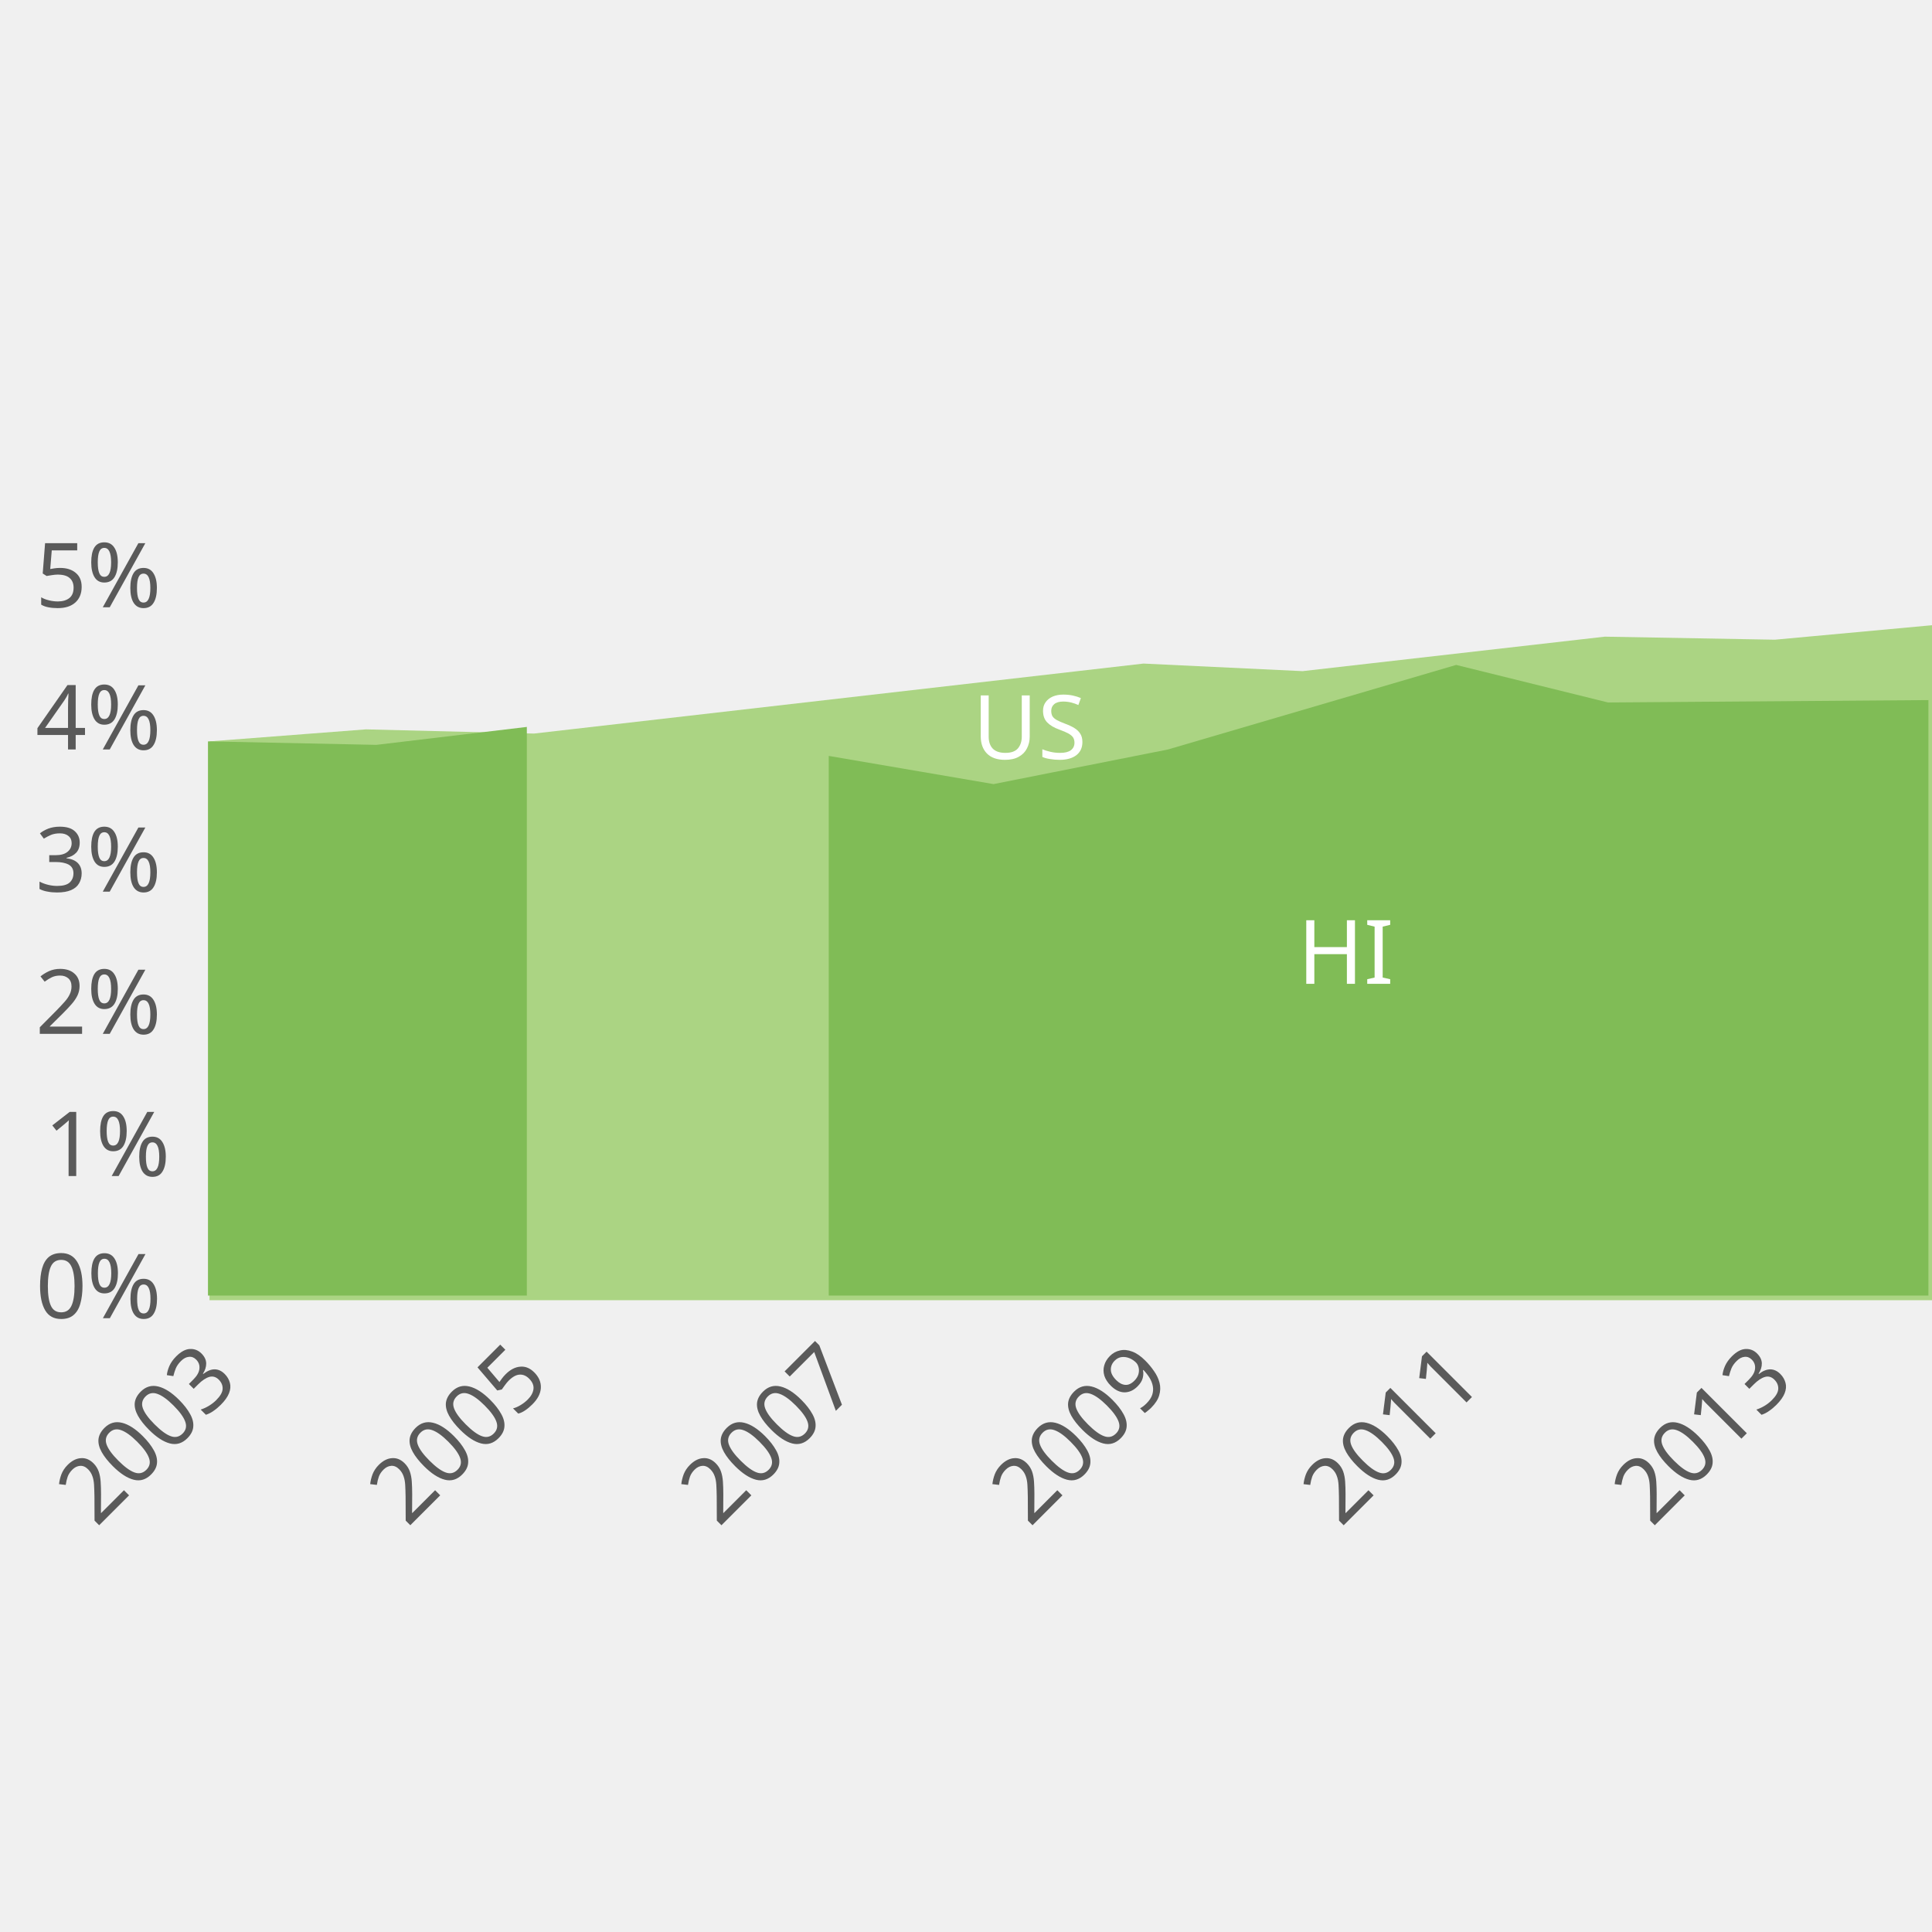
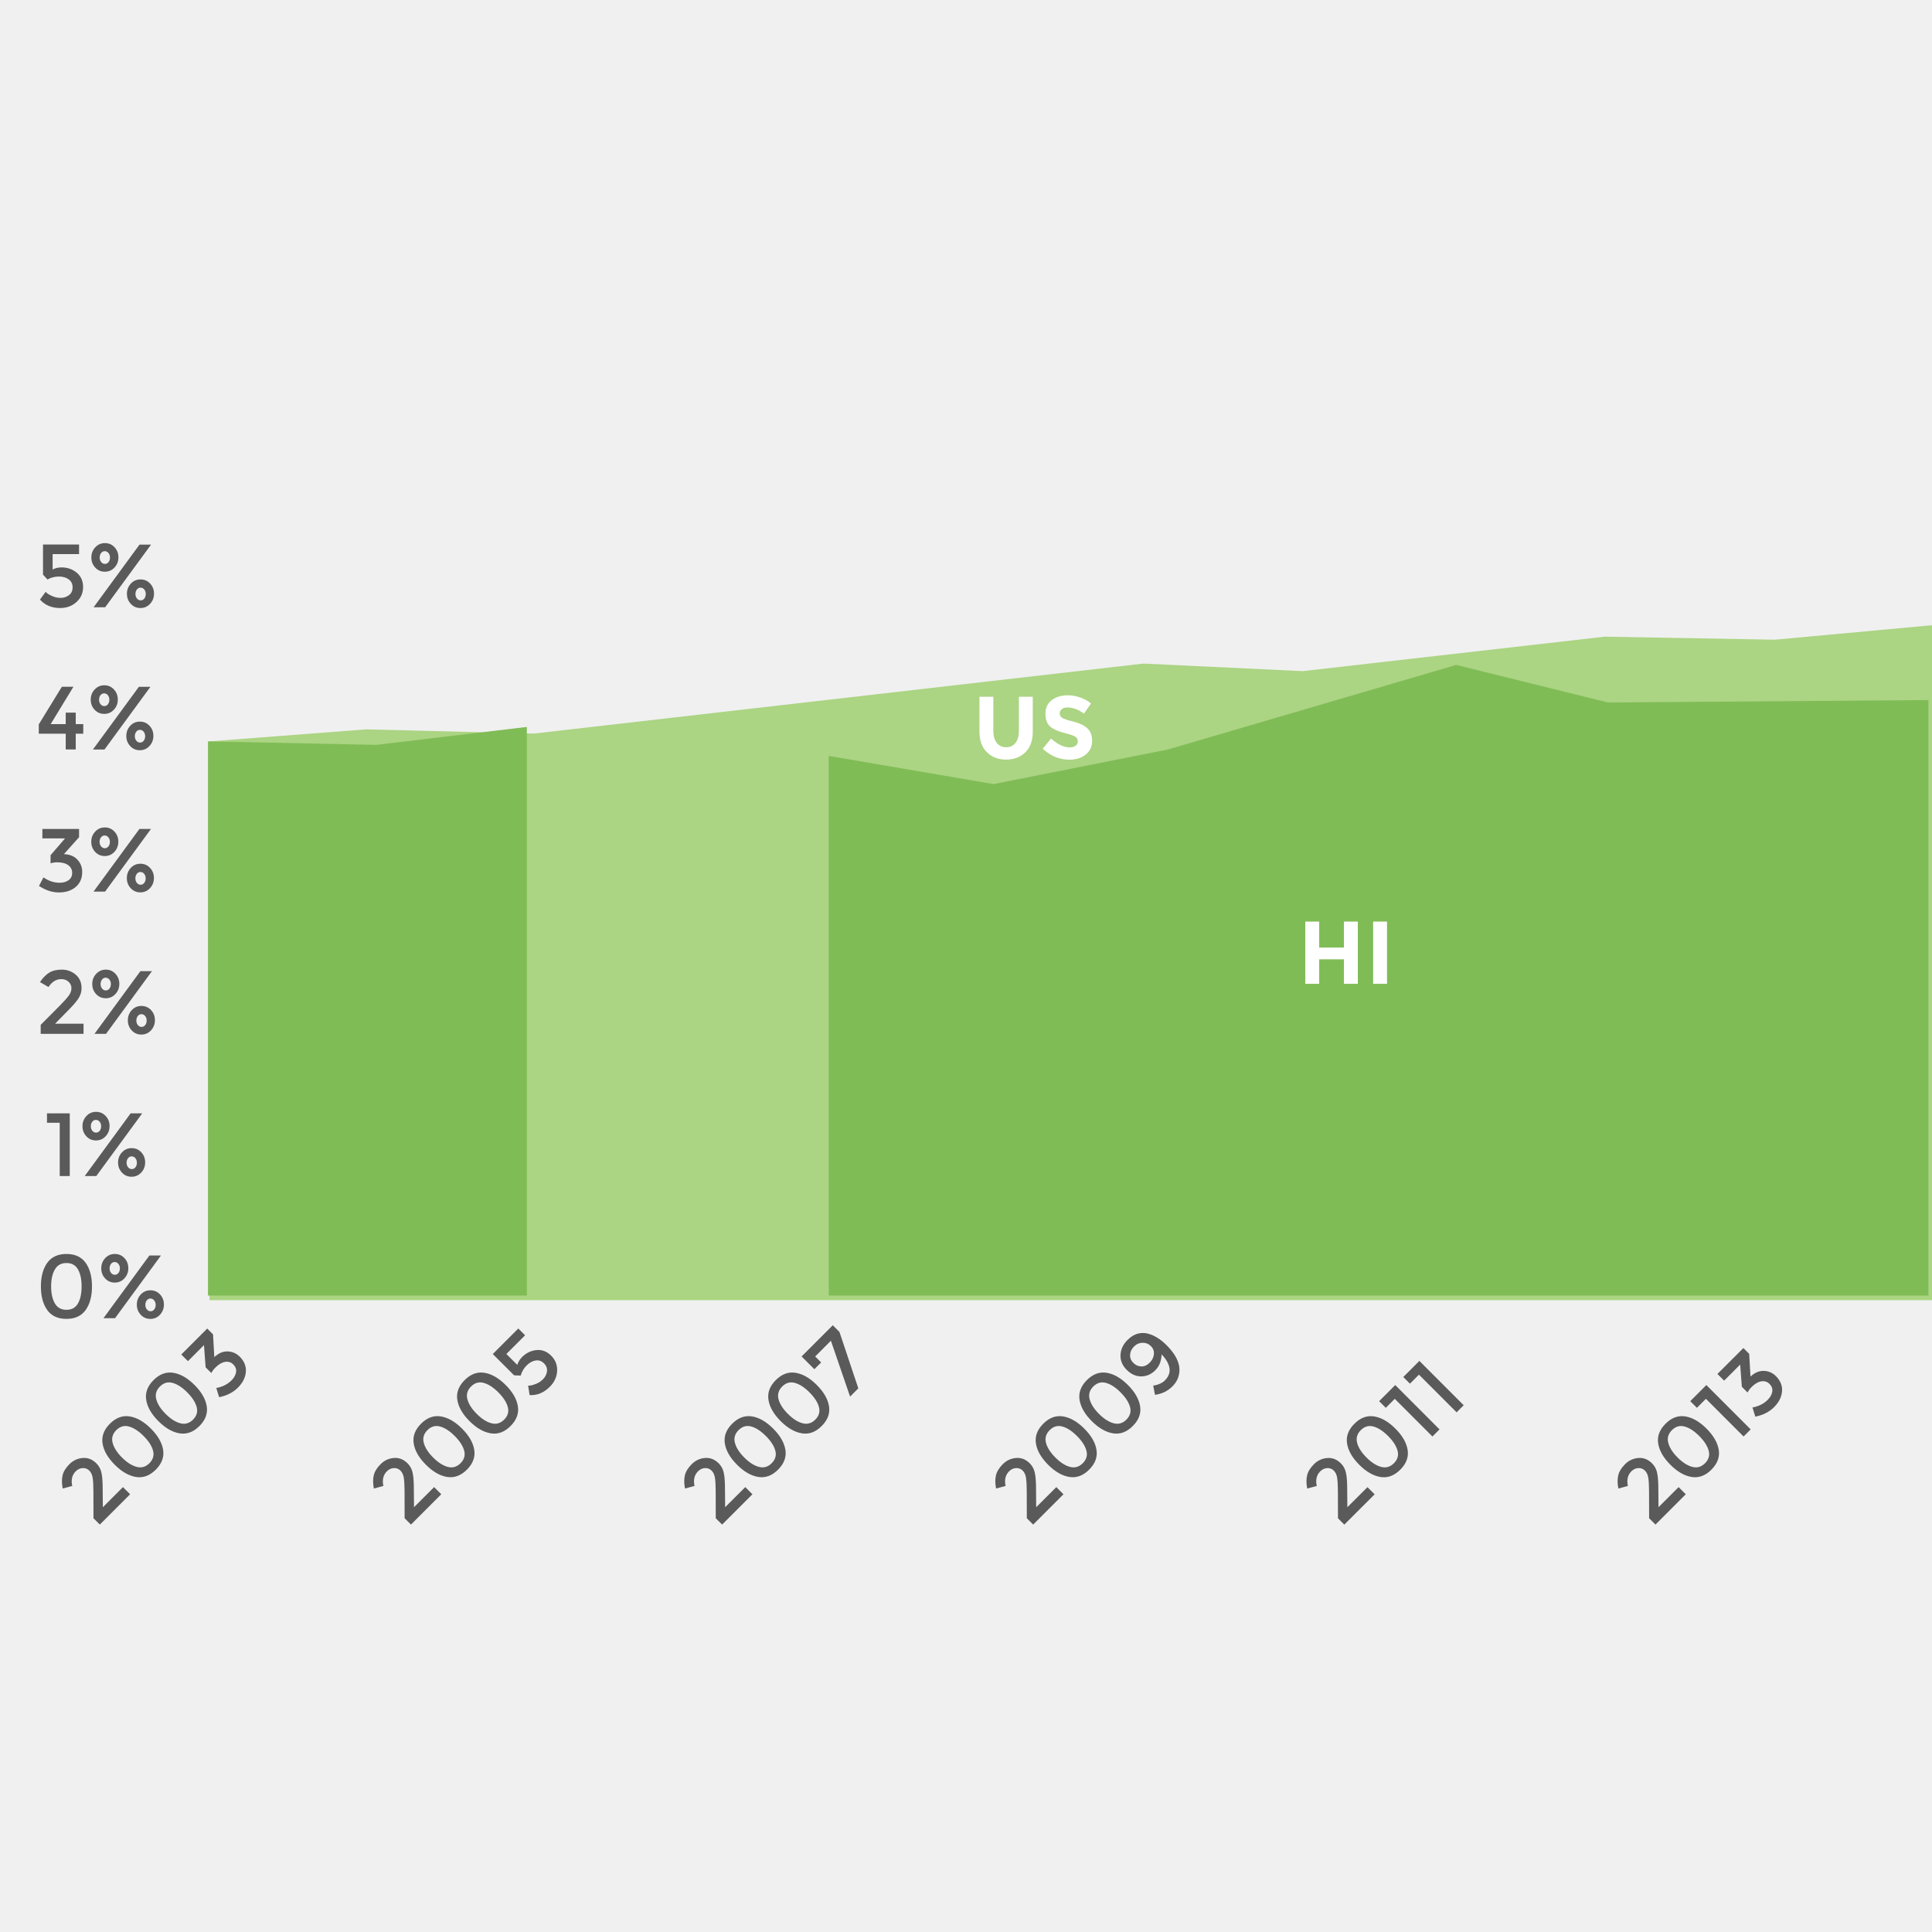
<svg xmlns="http://www.w3.org/2000/svg" width="217" height="217" viewBox="0 0 217 217">
-   <text transform="translate(4 148.055)" fill="#5A5A5A" font-family="'Montserrat-Regular'" font-size="10.071">0%</text>
-   <text transform="translate(4.985 132.09)" fill="#5A5A5A" font-family="'Montserrat-Regular'" font-size="10.071">1%</text>
-   <text transform="translate(3.985 116.12)" fill="#5A5A5A" font-family="'Montserrat-Regular'" font-size="10.071">2%</text>
-   <text transform="translate(3.985 100.148)" fill="#5A5A5A" font-family="'Montserrat-Regular'" font-size="10.071">3%</text>
-   <text transform="translate(3.985 84.18)" fill="#5A5A5A" font-family="'Montserrat-Regular'" font-size="10.071">4%</text>
-   <text transform="translate(3.985 68.21)" fill="#5A5A5A" font-family="'Montserrat-Regular'" font-size="10.071">5%</text>
-   <text transform="rotate(-45 212.606 72.796)" fill="#5A5A5A" font-family="'Montserrat-Regular'" font-size="10.071">2003</text>
-   <text transform="rotate(-45 230.078 30.61)" fill="#5A5A5A" font-family="'Montserrat-Regular'" font-size="10.071">2005</text>
-   <text transform="rotate(-45 247.552 -11.573)" fill="#5A5A5A" font-family="'Montserrat-Regular'" font-size="10.071">2007</text>
-   <text transform="rotate(-45 265.023 -53.75)" fill="#5A5A5A" font-family="'Montserrat-Regular'" font-size="10.071">2009</text>
-   <text transform="rotate(-45 282.5 -95.933)" fill="#5A5A5A" font-family="'Montserrat-Regular'" font-size="10.071">2011</text>
-   <text transform="rotate(-45 299.972 -138.117)" fill="#5A5A5A" font-family="'Montserrat-Regular'" font-size="10.071">2013</text>
+   <g fill="#5A5A5A">
+     <path d="M5.31 147.144c-.478-.66-.716-1.546-.716-2.654 0-1.107.238-1.992.715-2.653.476-.66 1.194-.992 2.154-.992s1.68.33 2.155.992.714 1.546.714 2.653c0 1.108-.24 1.993-.715 2.654s-1.196.992-2.156.992c-.96 0-1.678-.33-2.155-.992zm.85-4.558c-.28.483-.418 1.118-.418 1.903 0 .785.14 1.42.418 1.902s.713.726 1.304.726 1.022-.24 1.294-.72.408-1.116.408-1.91c0-.79-.136-1.427-.408-1.907s-.704-.72-1.294-.72-1.025.243-1.304.726zM13.98 141.313c.29.312.433.69.433 1.133 0 .442-.146.822-.438 1.138s-.654.474-1.087.474-.794-.156-1.083-.47c-.29-.31-.433-.688-.433-1.132s.146-.822.438-1.138.654-.474 1.087-.474.794.156 1.083.47zm4.1-.298l-5.157 7.04h-1.3l5.158-7.04h1.3zm-4.774 1.96c.107-.14.16-.308.16-.51 0-.2-.056-.37-.17-.508s-.253-.207-.418-.207-.3.07-.408.207-.16.307-.16.508c0 .202.056.37.17.51s.253.206.418.206.3-.07.408-.206zm4.673 2.416c.288.314.432.69.432 1.134 0 .443-.146.823-.438 1.14s-.655.473-1.088.473-.794-.156-1.083-.47-.433-.688-.433-1.132.146-.822.438-1.14c.292-.314.655-.472 1.088-.472s.794.156 1.083.468zm-.656 1.682c.107-.137.16-.307.16-.508 0-.202-.056-.37-.17-.51-.114-.137-.253-.206-.418-.206s-.3.07-.408.207-.16.307-.16.51c0 .2.056.37.17.507.114.138.253.207.418.207s.3-.07.408-.208z" />
+   </g>
+   <g fill="#5A5A5A">
+     <path d="M5.277 125.05h2.558v7.04H6.708v-5.982h-1.43v-1.058zM11.874 125.348c.29.312.433.69.433 1.133 0 .443-.146.823-.438 1.14s-.655.473-1.088.473-.794-.156-1.083-.47c-.29-.31-.434-.688-.434-1.132s.146-.82.438-1.137.654-.474 1.087-.474.795.155 1.084.468zm4.1-.298l-5.157 7.04h-1.3l5.157-7.04h1.3zm-4.775 1.96c.106-.14.16-.308.16-.51 0-.2-.057-.37-.17-.508s-.254-.207-.42-.207-.3.07-.407.207-.16.307-.16.508c0 .202.056.37.17.51s.253.206.418.206.302-.07.41-.207zm4.672 2.416c.29.313.433.69.433 1.133 0 .442-.146.822-.438 1.138s-.655.474-1.088.474-.795-.156-1.084-.47-.433-.688-.433-1.132.146-.822.438-1.14c.293-.314.656-.472 1.09-.472s.793.156 1.082.468zm-.655 1.68c.107-.136.16-.306.16-.507 0-.203-.056-.372-.17-.51-.114-.138-.253-.207-.418-.207s-.302.07-.41.207-.16.307-.16.51c0 .2.057.37.17.507.115.138.254.207.42.207s.3-.07.407-.207z" />
+   </g>
+   <g fill="#5A5A5A">
+     <path d="M7.722 111.83c.202-.276.302-.556.302-.837 0-.282-.107-.522-.322-.72-.215-.198-.487-.298-.816-.298-.578 0-1.057.296-1.44.887l-.957-.555c.308-.463.65-.812 1.02-1.047s.854-.353 1.44-.353 1.104.187 1.547.56c.443.372.665.88.665 1.525 0 .362-.094.708-.282 1.037s-.534.75-1.037 1.268L6.19 114.98h3.193v1.14H4.57v-1.008l2.134-2.146c.477-.483.817-.862 1.018-1.137zM12.97 109.377c.288.312.432.69.432 1.133 0 .442-.146.822-.438 1.138s-.654.474-1.087.474-.794-.156-1.083-.47c-.29-.31-.433-.688-.433-1.132s.147-.822.44-1.138.653-.474 1.086-.474.794.156 1.083.47zm4.097-.298l-5.156 7.04h-1.298l5.157-7.04h1.297zm-4.773 1.958c.107-.138.16-.307.16-.51 0-.2-.056-.37-.17-.507s-.253-.206-.418-.206-.3.07-.408.207-.16.308-.16.51c0 .2.056.37.17.508s.253.207.418.207.3-.07.408-.207zm4.673 2.417c.29.313.433.69.433 1.133 0 .443-.146.823-.438 1.14s-.655.473-1.088.473-.794-.155-1.083-.468-.432-.69-.432-1.133.146-.823.438-1.14c.292-.315.655-.473 1.088-.473s.794.157 1.083.468zm-.655 1.682c.107-.137.16-.307.16-.508 0-.203-.056-.372-.17-.51-.114-.138-.253-.207-.418-.207s-.3.07-.408.207-.16.307-.16.51c0 .2.056.37.17.507.114.138.253.207.418.207s.3-.07.408-.207z" />
+   </g>
+   <g fill="#5A5A5A">
+     <path d="M4.76 94.165v-1.058h4.12v.927l-1.702 1.903c.645.02 1.148.224 1.51.61.364.386.545.847.545 1.384 0 .72-.244 1.283-.73 1.693-.487.41-1.113.614-1.878.614s-1.514-.245-2.246-.735l.503-.957c.577.403 1.182.604 1.813.604.41 0 .747-.097 1.012-.288s.398-.467.398-.826c0-.358-.148-.646-.443-.86s-.705-.322-1.23-.322c-.26 0-.513.037-.754.11v-.906l1.63-1.894H4.76zM12.858 93.405c.29.312.433.69.433 1.133 0 .442-.145.822-.437 1.138s-.654.474-1.087.474-.794-.156-1.083-.47c-.29-.31-.433-.688-.433-1.132s.146-.822.438-1.138.654-.474 1.087-.474.794.157 1.083.47zm4.1-.298l-5.157 7.04h-1.298l5.157-7.04h1.297zm-4.775 1.96c.107-.14.16-.308.16-.51 0-.2-.056-.37-.17-.508s-.253-.208-.418-.208-.3.07-.408.207-.16.306-.16.507c0 .202.056.37.17.51s.253.206.418.206.3-.07.408-.207zm4.673 2.416c.29.313.433.69.433 1.133 0 .443-.147.823-.44 1.14s-.654.473-1.087.473-.794-.157-1.083-.47-.433-.69-.433-1.133.146-.822.438-1.14c.292-.314.655-.472 1.088-.472s.794.157 1.083.468zm-.655 1.682c.108-.137.162-.307.162-.508 0-.202-.057-.37-.17-.51-.115-.137-.254-.206-.42-.206s-.3.07-.407.208-.16.307-.16.51c0 .2.056.37.17.507.114.138.253.207.418.207s.3-.07.408-.207z" />
+   </g>
+   <g fill="#5A5A5A">
+     <path d="M7.38 81.33v-1.288h1.127v1.29h.846v1.077h-.846v1.77H7.38v-1.77H4.357v-1.05l2.588-4.22h1.3l-2.55 4.19H7.38zM12.798 77.44c.29.31.433.688.433 1.132 0 .442-.145.822-.437 1.138s-.654.474-1.087.474-.794-.156-1.083-.47c-.29-.31-.433-.688-.433-1.132s.146-.822.438-1.138.654-.474 1.087-.474.794.157 1.083.47zm4.098-.298l-5.156 7.04h-1.3l5.158-7.04h1.298zm-4.773 1.96c.107-.14.16-.308.16-.51 0-.2-.056-.37-.17-.508s-.253-.207-.418-.207-.3.07-.408.207-.16.307-.16.508c0 .202.056.37.17.51s.253.206.418.206.3-.07.408-.207zm4.673 2.416c.29.313.433.69.433 1.133 0 .444-.147.824-.44 1.14s-.654.474-1.087.474-.794-.156-1.083-.47-.433-.688-.433-1.132.146-.822.438-1.14c.292-.314.655-.472 1.088-.472s.794.156 1.083.468zm-.655 1.68c.108-.136.162-.306.162-.507 0-.2-.057-.37-.17-.508-.115-.138-.254-.207-.42-.207s-.3.07-.407.207-.16.307-.16.51c0 .2.056.37.17.507.114.137.253.206.418.206s.3-.07.408-.207z" />
+   </g>
+   <g fill="#5A5A5A">
+     <path d="M8.88 61.16v1.078H5.91v1.732c.294-.16.63-.24 1.006-.24.658 0 1.225.197 1.702.593.477.396.715.934.715 1.61 0 .68-.25 1.242-.745 1.69-.497.445-1.108.67-1.833.67-.947 0-1.702-.317-2.266-.948l.634-.866c.054.053.126.117.216.19.09.074.277.173.56.297.28.125.59.187.925.187.336 0 .64-.1.917-.302.275-.202.413-.495.413-.882 0-.386-.146-.685-.438-.896-.292-.212-.662-.317-1.108-.317-.448 0-.872.11-1.275.332l-.503-.545V61.16H8.88zM12.868 61.47c.29.31.433.688.433 1.132 0 .442-.145.822-.437 1.138s-.654.474-1.087.474-.794-.156-1.083-.47c-.29-.31-.433-.688-.433-1.132s.146-.822.438-1.138.654-.474 1.087-.474.794.156 1.083.47zm4.1-.3l-5.157 7.04h-1.298l5.157-7.04h1.297zm-4.775 1.96c.107-.138.16-.307.16-.51 0-.2-.056-.37-.17-.507s-.253-.207-.418-.207-.3.07-.408.207-.16.307-.16.508c0 .203.056.372.17.51s.253.207.418.207.3-.07.408-.207zm4.673 2.417c.29.313.433.69.433 1.133 0 .443-.147.823-.44 1.14s-.654.473-1.087.473-.794-.156-1.083-.47-.433-.688-.433-1.132.146-.82.438-1.138c.292-.315.655-.473 1.088-.473s.795.155 1.083.467zm-.655 1.682c.108-.138.162-.308.162-.51 0-.2-.057-.37-.17-.508-.115-.138-.254-.207-.42-.207s-.3.07-.407.207-.16.307-.16.51c0 .2.056.37.17.507.114.137.253.206.418.206s.3-.07.408-.207z" />
+   </g>
+   <g fill="#5A5A5A">
+     <path d="M10.406 165.98c-.053-.338-.18-.606-.377-.805-.2-.2-.446-.295-.74-.282-.29.013-.554.134-.786.366-.408.408-.537.956-.39 1.645l-1.07.283c-.108-.545-.114-1.033-.017-1.463.097-.43.354-.852.77-1.268.414-.414.91-.647 1.487-.697.577-.05 1.094.153 1.55.61.256.255.434.565.533.93.1.368.154.91.164 1.632l.022 2.357 2.258-2.258.805.804-3.404 3.404-.712-.71-.007-3.028c-.004-.678-.03-1.186-.084-1.522zM15.273 165.892c-.805-.13-1.6-.588-2.383-1.372-.783-.783-1.24-1.576-1.37-2.38s.144-1.548.822-2.227 1.42-.953 2.226-.823c.805.13 1.6.588 2.382 1.37.784.784 1.24 1.58 1.372 2.384.13.805-.145 1.547-.823 2.226s-1.422.95-2.227.822zm-2.62-3.826c.144.54.494 1.087 1.05 1.643.555.554 1.102.903 1.64 1.048.54.146 1.02.01 1.437-.408s.553-.893.406-1.424c-.146-.533-.5-1.078-1.062-1.64-.56-.56-1.105-.913-1.638-1.06-.53-.148-1.006-.012-1.424.406-.417.418-.554.896-.41 1.434zM20.174 160.992c-.805-.13-1.6-.588-2.383-1.372-.782-.783-1.24-1.577-1.37-2.382-.13-.805.145-1.547.822-2.225.68-.68 1.422-.953 2.227-.822.803.13 1.597.587 2.38 1.37.784.784 1.24 1.578 1.37 2.383s-.142 1.547-.82 2.227c-.68.678-1.42.95-2.226.822zm-2.62-3.824c.144.54.493 1.086 1.05 1.64.555.557 1.102.907 1.64 1.052s1.02.008 1.437-.41c.418-.417.554-.893.407-1.424-.148-.53-.502-1.078-1.063-1.64-.56-.56-1.105-.912-1.637-1.06-.532-.147-1.008-.012-1.425.406-.418.418-.554.897-.41 1.436zM21.11 152.884l-.75-.748 2.913-2.913.656.656.142 2.548c.47-.44.97-.654 1.498-.637.53.018.984.216 1.363.595.51.51.734 1.08.682 1.713-.055.635-.353 1.222-.895 1.764-.54.54-1.244.896-2.107 1.068l-.32-1.033c.693-.123 1.262-.408 1.71-.855.288-.29.46-.596.512-.918s-.05-.61-.304-.865c-.252-.255-.56-.354-.92-.296-.36.057-.727.27-1.097.64-.186.187-.338.39-.457.612l-.64-.64-.186-2.493-1.8 1.8z" />
+   </g>
+   <g fill="#5A5A5A">
+     <path d="M45.353 165.98c-.053-.338-.18-.607-.377-.807-.2-.2-.445-.293-.738-.28-.29.012-.555.134-.787.366-.407.407-.536.956-.39 1.644l-1.068.285c-.11-.547-.115-1.034-.018-1.464.097-.43.354-.853.77-1.268.414-.416.91-.648 1.487-.698.578-.05 1.095.153 1.55.608.257.257.435.567.534.934.1.365.154.908.164 1.63l.02 2.358 2.26-2.258.804.805-3.404 3.404-.713-.712-.007-3.026c-.005-.678-.033-1.186-.085-1.523zM50.22 165.89c-.805-.13-1.6-.587-2.383-1.37-.783-.783-1.24-1.578-1.37-2.382-.13-.806.144-1.547.822-2.226.678-.68 1.42-.953 2.225-.822.805.13 1.6.587 2.382 1.37.784.784 1.24 1.577 1.372 2.382.128.805-.146 1.547-.824 2.227-.68.677-1.422.95-2.226.82zm-2.62-3.824c.144.54.494 1.086 1.05 1.64.555.558 1.102.907 1.64 1.052s1.02.008 1.437-.41c.418-.417.553-.893.406-1.424s-.5-1.077-1.062-1.638c-.56-.56-1.104-.914-1.637-1.062-.53-.146-1.006-.012-1.424.406s-.556.897-.41 1.436zM55.12 160.99c-.805-.13-1.6-.588-2.383-1.37s-1.24-1.578-1.37-2.382c-.13-.806.144-1.547.82-2.227.68-.678 1.423-.952 2.228-.82.804.13 1.598.587 2.38 1.37.785.783 1.24 1.578 1.372 2.383.13.804-.143 1.546-.822 2.225-.678.68-1.42.953-2.225.822zm-2.62-3.824c.144.54.493 1.086 1.05 1.642s1.102.905 1.64 1.05 1.02.01 1.437-.408c.417-.418.553-.894.406-1.424-.148-.533-.502-1.078-1.063-1.64-.56-.56-1.105-.913-1.637-1.06-.532-.148-1.008-.012-1.425.405-.418.42-.554.897-.41 1.436zM58.214 149.215l.762.762-2.102 2.102 1.226 1.224c.095-.322.274-.617.54-.883.467-.464 1.008-.725 1.625-.782.617-.057 1.165.154 1.645.634s.7 1.054.666 1.72c-.035.668-.31 1.258-.822 1.77-.67.67-1.428.98-2.27.934l-.165-1.063c.075 0 .17-.004.287-.017s.317-.073.605-.186c.288-.11.55-.286.786-.522.238-.238.383-.525.436-.86.05-.34-.06-.644-.332-.917-.272-.272-.588-.38-.943-.323s-.692.244-1.01.56c-.314.315-.536.694-.665 1.136l-.74-.03-2.393-2.392 2.862-2.865z" />
+   </g>
+   <g fill="#5A5A5A">
+     <path d="M80.3 165.98c-.053-.338-.18-.607-.377-.807-.2-.2-.445-.293-.738-.28-.29.012-.555.134-.787.366-.408.407-.537.956-.39 1.644l-1.07.285c-.108-.547-.114-1.034-.017-1.464.098-.43.355-.853.77-1.268.415-.416.912-.648 1.488-.698.577-.05 1.094.153 1.55.608.256.257.434.567.533.934.1.365.155.908.165 1.63l.02 2.358 2.26-2.258.804.805-3.405 3.404-.713-.712-.007-3.026c-.005-.678-.032-1.186-.085-1.523zM85.167 165.89c-.805-.13-1.6-.587-2.383-1.37-.783-.783-1.24-1.578-1.37-2.382-.13-.806.144-1.547.822-2.226.68-.68 1.42-.953 2.226-.822.805.13 1.6.587 2.382 1.37.784.784 1.24 1.577 1.372 2.382.13.805-.145 1.547-.823 2.227-.68.677-1.42.95-2.226.82zm-2.62-3.824c.144.54.494 1.086 1.05 1.64.555.558 1.102.907 1.64 1.052s1.02.008 1.437-.41c.418-.417.553-.893.406-1.424s-.5-1.077-1.062-1.638c-.56-.56-1.105-.914-1.638-1.062-.53-.146-1.006-.012-1.424.406s-.555.897-.41 1.436zM90.067 160.99c-.805-.13-1.6-.588-2.383-1.37s-1.24-1.578-1.37-2.382c-.13-.806.144-1.547.82-2.227.68-.678 1.423-.952 2.228-.82.804.13 1.598.587 2.38 1.37.785.783 1.24 1.578 1.372 2.383.13.804-.143 1.546-.822 2.225-.678.68-1.42.953-2.225.822zm-2.62-3.824c.144.54.493 1.086 1.05 1.642s1.102.905 1.64 1.05 1.02.01 1.437-.408c.417-.418.553-.894.406-1.424-.148-.533-.502-1.078-1.063-1.64-.56-.56-1.105-.913-1.637-1.06-.532-.148-1.008-.012-1.425.405-.417.42-.553.897-.41 1.436zM91.466 153.787l-1.432-1.432 3.504-3.504.748.75 2.12 6.337-.925.926-2.155-6.273-1.767 1.767.67.67-.762.76z" />
+   </g>
+   <g fill="#5A5A5A">
+     <path d="M115.24 165.98c-.052-.338-.178-.607-.376-.807-.2-.2-.445-.293-.738-.28-.29.012-.555.134-.787.366-.41.407-.538.956-.392 1.644l-1.068.285c-.11-.547-.115-1.034-.018-1.464.097-.43.354-.853.77-1.268.414-.416.91-.648 1.487-.698.576-.05 1.093.153 1.55.608.255.257.433.567.532.934.1.365.154.908.164 1.63l.02 2.358 2.26-2.258.804.805-3.404 3.404-.713-.712-.007-3.026c-.005-.678-.032-1.186-.085-1.523zM120.108 165.89c-.805-.13-1.6-.587-2.383-1.37-.783-.783-1.24-1.578-1.37-2.382-.13-.806.144-1.547.822-2.226.68-.68 1.42-.953 2.226-.822.805.13 1.6.587 2.382 1.37.784.784 1.24 1.577 1.372 2.382.13.805-.145 1.547-.823 2.227-.68.677-1.42.95-2.226.82zm-2.62-3.824c.144.54.494 1.086 1.05 1.64.555.558 1.102.907 1.64 1.052s1.02.008 1.437-.41c.418-.417.553-.893.406-1.424s-.5-1.077-1.06-1.638c-.56-.56-1.106-.914-1.64-1.062-.53-.146-1.005-.012-1.423.406s-.554.897-.41 1.436zM125.01 160.99c-.806-.13-1.6-.588-2.384-1.37s-1.24-1.578-1.37-2.382c-.13-.806.144-1.547.82-2.227.68-.678 1.423-.952 2.228-.82.804.13 1.598.587 2.38 1.37.785.783 1.24 1.578 1.372 2.383.13.804-.143 1.546-.822 2.225-.678.68-1.42.953-2.225.822zm-2.622-3.824c.145.54.494 1.086 1.05 1.642s1.103.905 1.642 1.05 1.018.01 1.436-.408c.417-.418.553-.894.406-1.424-.148-.533-.502-1.078-1.063-1.64-.56-.56-1.106-.913-1.638-1.06-.532-.148-1.008-.012-1.425.405-.418.42-.554.897-.41 1.436zM130.82 155.068c.442-.44.62-.915.53-1.423-.092-.51-.39-1.02-.893-1.532.016.252-.03.548-.138.888-.108.34-.297.645-.566.916-.447.445-.97.672-1.567.676-.6.005-1.143-.238-1.634-.73-.492-.49-.725-1.05-.698-1.673s.286-1.184.78-1.678c.797-.798 1.703-.992 2.72-.584.58.238 1.125.612 1.638 1.125s.885.994 1.118 1.445c.233.45.354.87.364 1.26.02.762-.24 1.41-.78 1.95-.538.538-1.194.857-1.97.956l-.198-1.04c.205-.013.436-.074.693-.18.26-.108.46-.233.6-.376zm-1.696-2.004c.287-.287.447-.606.48-.958s-.077-.653-.332-.907c-.253-.255-.564-.382-.932-.38-.367.004-.69.144-.97.42-.276.28-.424.59-.44.934-.018.344.104.646.36.9.255.258.554.392.893.403.34.012.654-.125.94-.413z" />
+   </g>
+   <g fill="#5A5A5A">
+     <path d="M150.187 165.98c-.053-.336-.18-.605-.377-.805-.2-.2-.445-.293-.738-.28-.29.012-.555.134-.787.366-.408.41-.537.958-.39 1.646l-1.07.285c-.108-.545-.114-1.032-.017-1.462.097-.43.354-.853.77-1.268.414-.416.91-.648 1.487-.698.577-.05 1.094.153 1.55.608.256.257.434.567.533.934.1.365.154.908.164 1.63l.02 2.358 2.26-2.258.804.805-3.404 3.403-.713-.713-.008-3.026c-.005-.678-.033-1.186-.085-1.523zM155.054 165.893c-.805-.13-1.6-.588-2.383-1.37-.782-.784-1.24-1.58-1.37-2.383-.13-.806.145-1.547.823-2.226.68-.68 1.42-.953 2.226-.822.804.13 1.598.587 2.38 1.37.785.784 1.242 1.577 1.373 2.382.13.805-.145 1.547-.823 2.227-.68.68-1.422.952-2.226.823zm-2.62-3.825c.144.54.494 1.086 1.05 1.64.555.558 1.102.907 1.64 1.052s1.02.008 1.437-.41c.42-.417.554-.893.407-1.424s-.5-1.077-1.062-1.638c-.56-.56-1.105-.914-1.638-1.062-.53-.146-1.006-.012-1.424.406s-.555.897-.41 1.436zM154.9 157.378l1.81-1.81 4.977 4.98-.797.797-4.23-4.23-1.01 1.012-.75-.75zM157.613 154.665l1.81-1.81 4.978 4.98-.797.797-4.23-4.23-1.01 1.012-.75-.75z" />
+   </g>
+   <g fill="#5A5A5A">
+     <path d="M185.133 165.98c-.053-.338-.18-.606-.377-.805-.2-.2-.445-.295-.738-.282-.29.013-.555.134-.787.366-.407.408-.536.956-.39 1.645l-1.068.283c-.11-.545-.115-1.033-.018-1.463.097-.43.354-.852.77-1.268.414-.414.91-.647 1.487-.697.578-.05 1.095.153 1.55.61.257.255.435.565.534.93.1.368.154.91.164 1.632l.02 2.357 2.26-2.258.804.804-3.404 3.404-.713-.71-.007-3.028c-.005-.678-.032-1.186-.085-1.522zM190 165.892c-.805-.13-1.6-.588-2.383-1.372-.783-.783-1.24-1.576-1.37-2.38s.144-1.548.822-2.227 1.42-.953 2.225-.823c.805.13 1.6.588 2.382 1.37.784.784 1.24 1.58 1.372 2.384.128.805-.146 1.547-.824 2.226s-1.42.95-2.226.822zm-2.62-3.826c.144.54.494 1.087 1.05 1.643.555.554 1.102.903 1.64 1.048.54.146 1.02.01 1.437-.408s.553-.893.406-1.424c-.146-.533-.5-1.078-1.062-1.64-.56-.56-1.104-.913-1.637-1.06-.53-.148-1.006-.012-1.424.406-.42.418-.556.896-.41 1.434zM189.847 157.377l1.81-1.81 4.977 4.98-.797.797-4.23-4.23-1.01 1.012-.75-.75zM193.65 155.07l-.75-.748 2.914-2.912.654.654.143 2.55c.472-.44.972-.653 1.5-.638.53.018.985.215 1.364.595.508.51.734 1.08.68 1.714-.054.634-.352 1.222-.893 1.763s-1.243.897-2.107 1.068l-.32-1.033c.692-.123 1.263-.408 1.708-.854.292-.29.462-.596.515-.92.052-.322-.05-.61-.303-.865-.254-.253-.562-.352-.922-.295-.36.057-.727.27-1.097.642-.185.185-.337.39-.456.612l-.64-.64-.187-2.495-1.8 1.803z" />
+   </g>
  <g>
-     <path fill-rule="evenodd" clip-rule="evenodd" fill="#ABD483" d="M23.53 83.27v62.77H217V70.225l-17.648 1.625-19.106-.34-33.94 3.872-17.876-.85-68.448 7.86-18.884-.47" />
+     <path fill="#ABD483" d="M23.53 83.27v62.77H217V70.225l-17.648 1.625-19.106-.34-33.94 3.872-17.876-.85-68.448 7.86-18.884-.47" />
  </g>
  <g fill="#80BC56">
-     <path fill-rule="evenodd" clip-rule="evenodd" d="M93.084 84.904v60.613h123.514V78.632l-35.983.27-17.058-4.218-32.375 9.497-19.59 3.888" />
-     <path d="M23.36 83.27v62.247h35.814v-63.87l-16.9 2.015" />
+     <path d="M93.084 84.904v60.614h123.514V78.632l-35.983.27-17.058-4.218-32.375 9.497-19.59 3.888M23.36 83.27v62.248h35.814v-63.87l-16.9 2.014" />
  </g>
-   <g fill="#FFF" font-family="'Montserrat-Bold'" font-size="10">
-     <text transform="translate(145.75 110.5)">HI</text>
-     <text transform="translate(109.25 85.25)">US</text>
+   <g fill="#FFF">
+     <path d="M150.95 103.51h1.56v6.99h-1.56v-2.75h-2.78v2.75h-1.56v-6.99h1.56v2.92h2.78v-2.92zM154.23 103.51h1.56v6.99h-1.56v-6.99z" />
+     <g>
+       <path d="M111.96 83.445c.26.323.61.484 1.05.484.44 0 .79-.162 1.045-.485.257-.323.385-.766.385-1.325v-3.86H116v3.91c0 1.014-.28 1.792-.84 2.335-.56.544-1.277.815-2.15.815s-1.592-.273-2.154-.82c-.564-.547-.846-1.323-.846-2.33v-3.91h1.56v3.86c0 .56.13 1.002.39 1.325zM119.255 79.655c-.15.123-.226.286-.226.49 0 .203.09.364.274.484s.606.26 1.27.424c.664.164 1.18.41 1.545.735.366.326.55.803.55 1.43 0 .626-.235 1.135-.705 1.524-.47.39-1.088.585-1.855.585-1.106 0-2.104-.41-2.99-1.23l.93-1.14c.754.66 1.45.99 2.09.99.287 0 .513-.063.676-.187.164-.123.245-.29.245-.5s-.086-.376-.26-.5c-.172-.123-.516-.248-1.03-.375-.812-.193-1.407-.444-1.784-.755-.377-.31-.564-.796-.564-1.46 0-.663.238-1.175.715-1.535.477-.36 1.072-.54 1.785-.54.467 0 .934.08 1.4.24.466.16.873.387 1.22.68l-.79 1.14c-.607-.46-1.234-.69-1.88-.69-.263.002-.468.063-.617.187z" />
+     </g>
  </g>
</svg>
